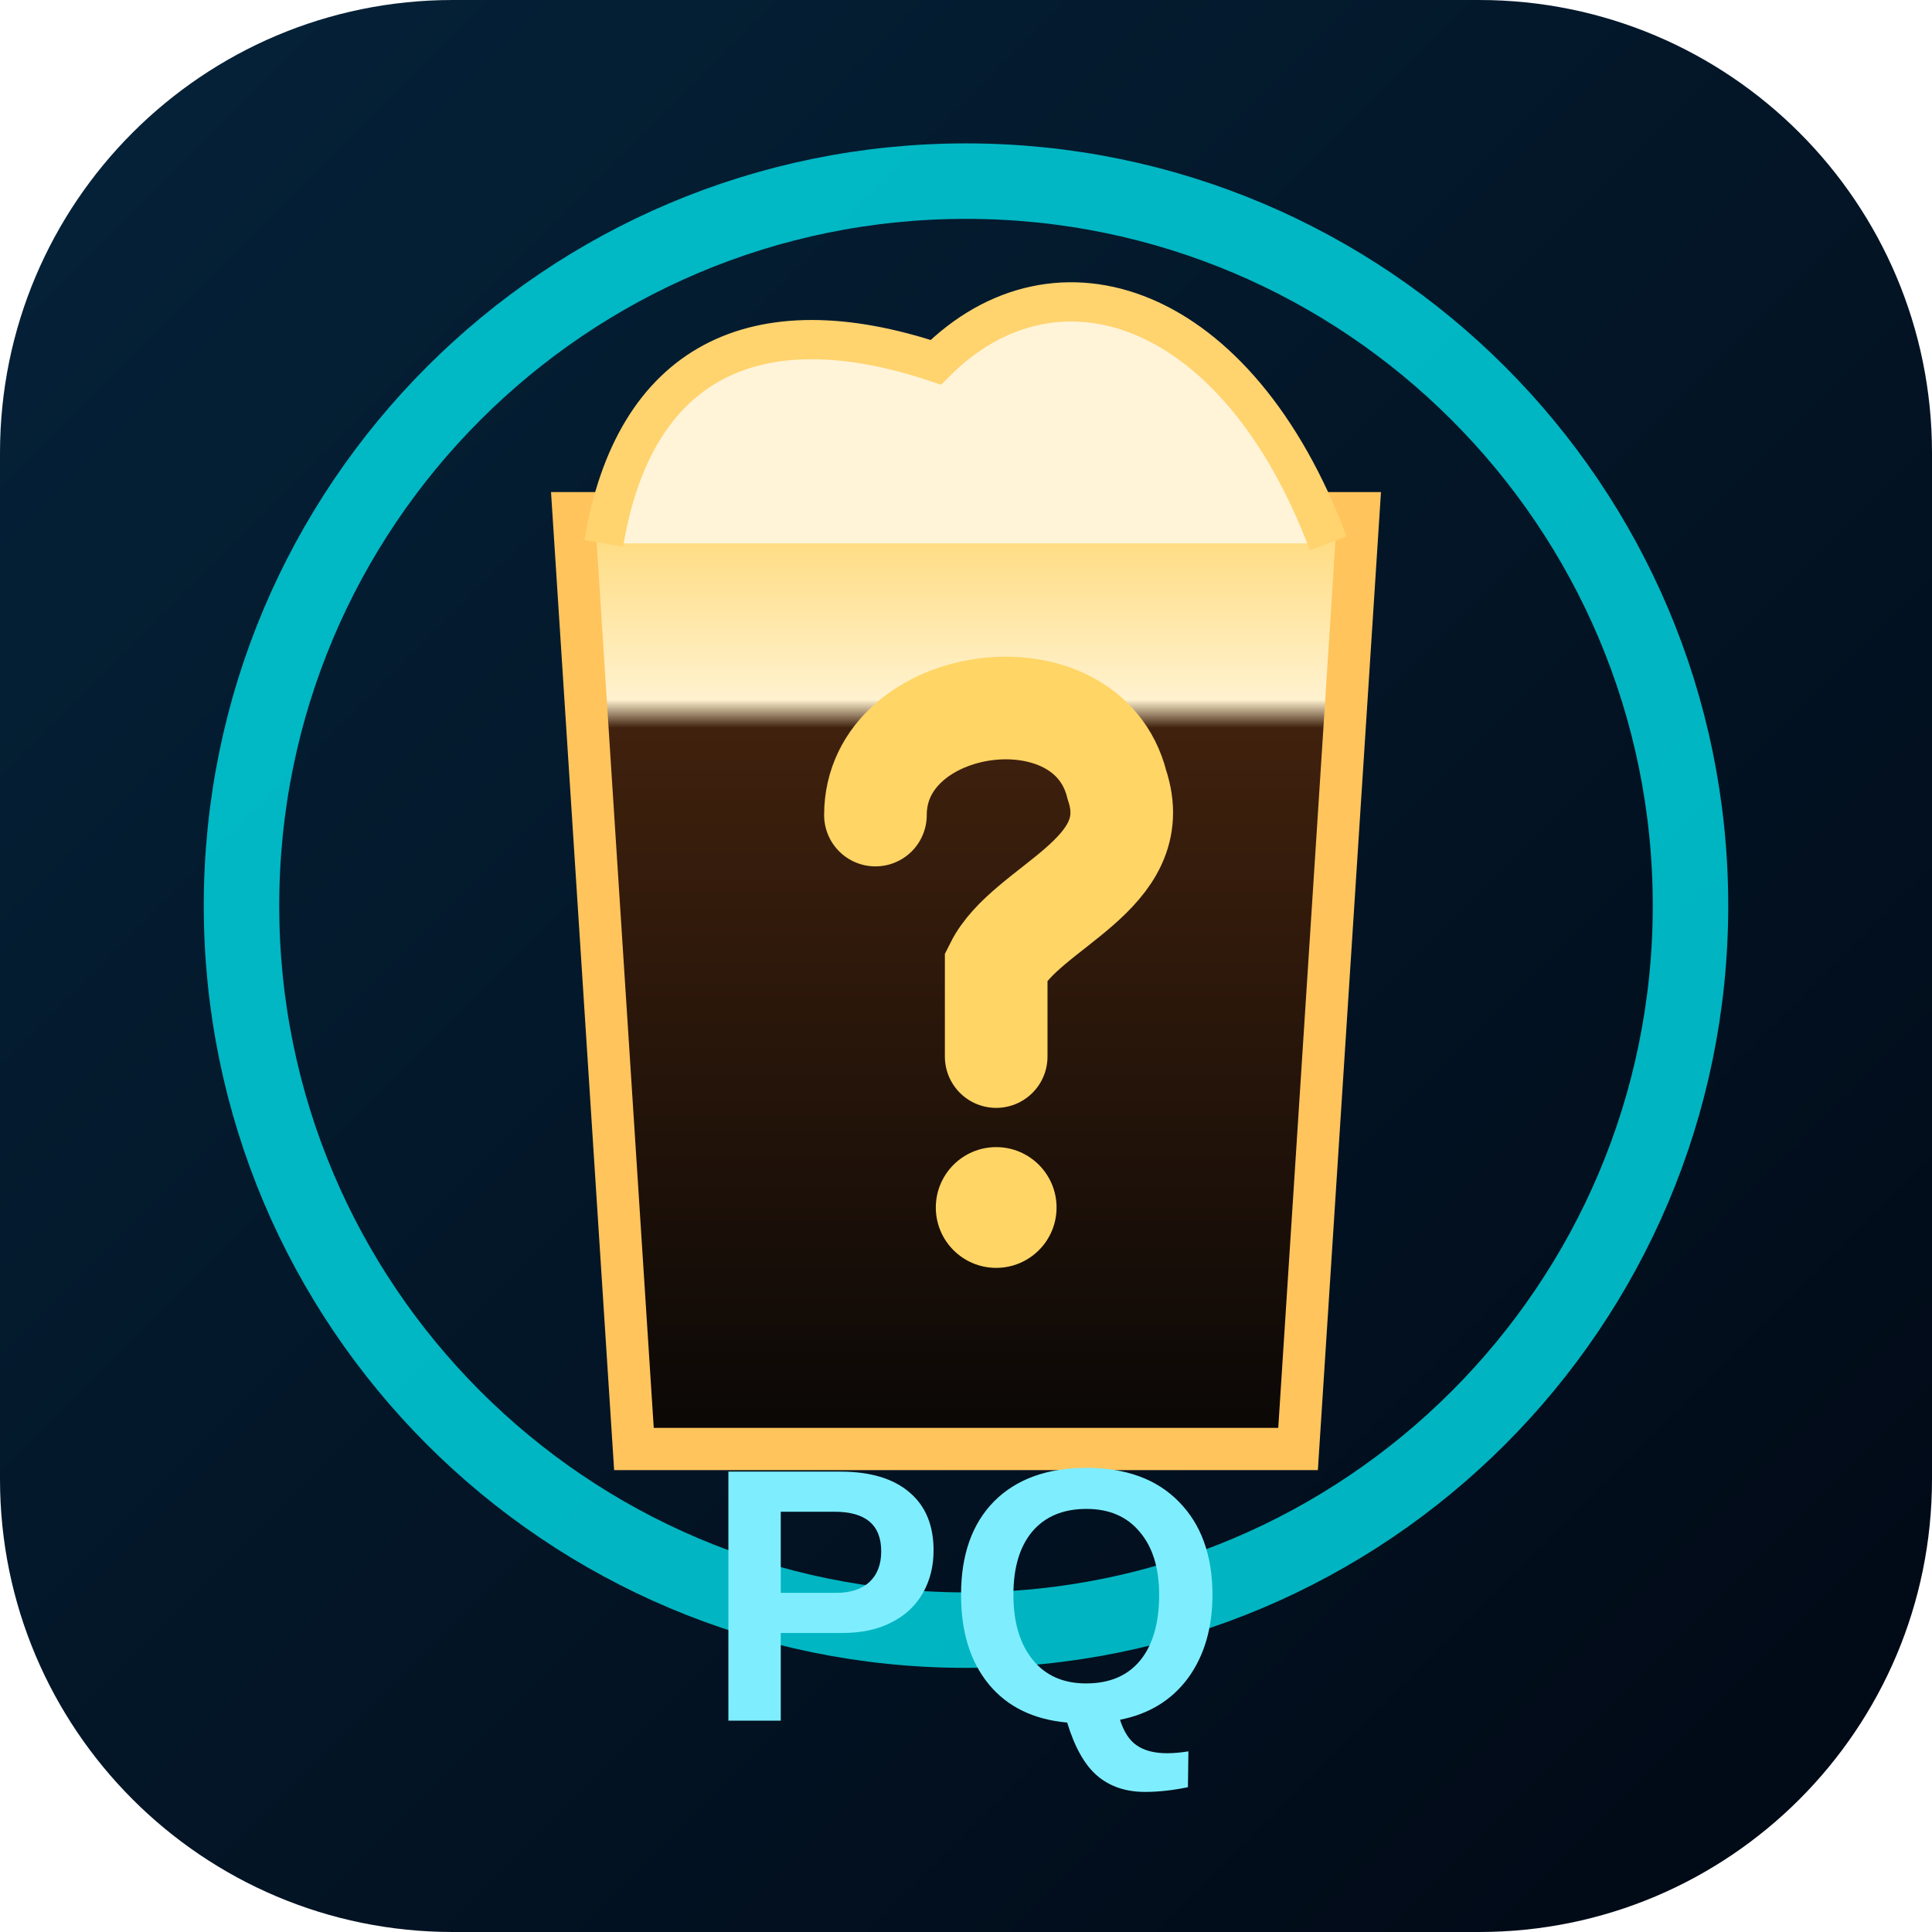
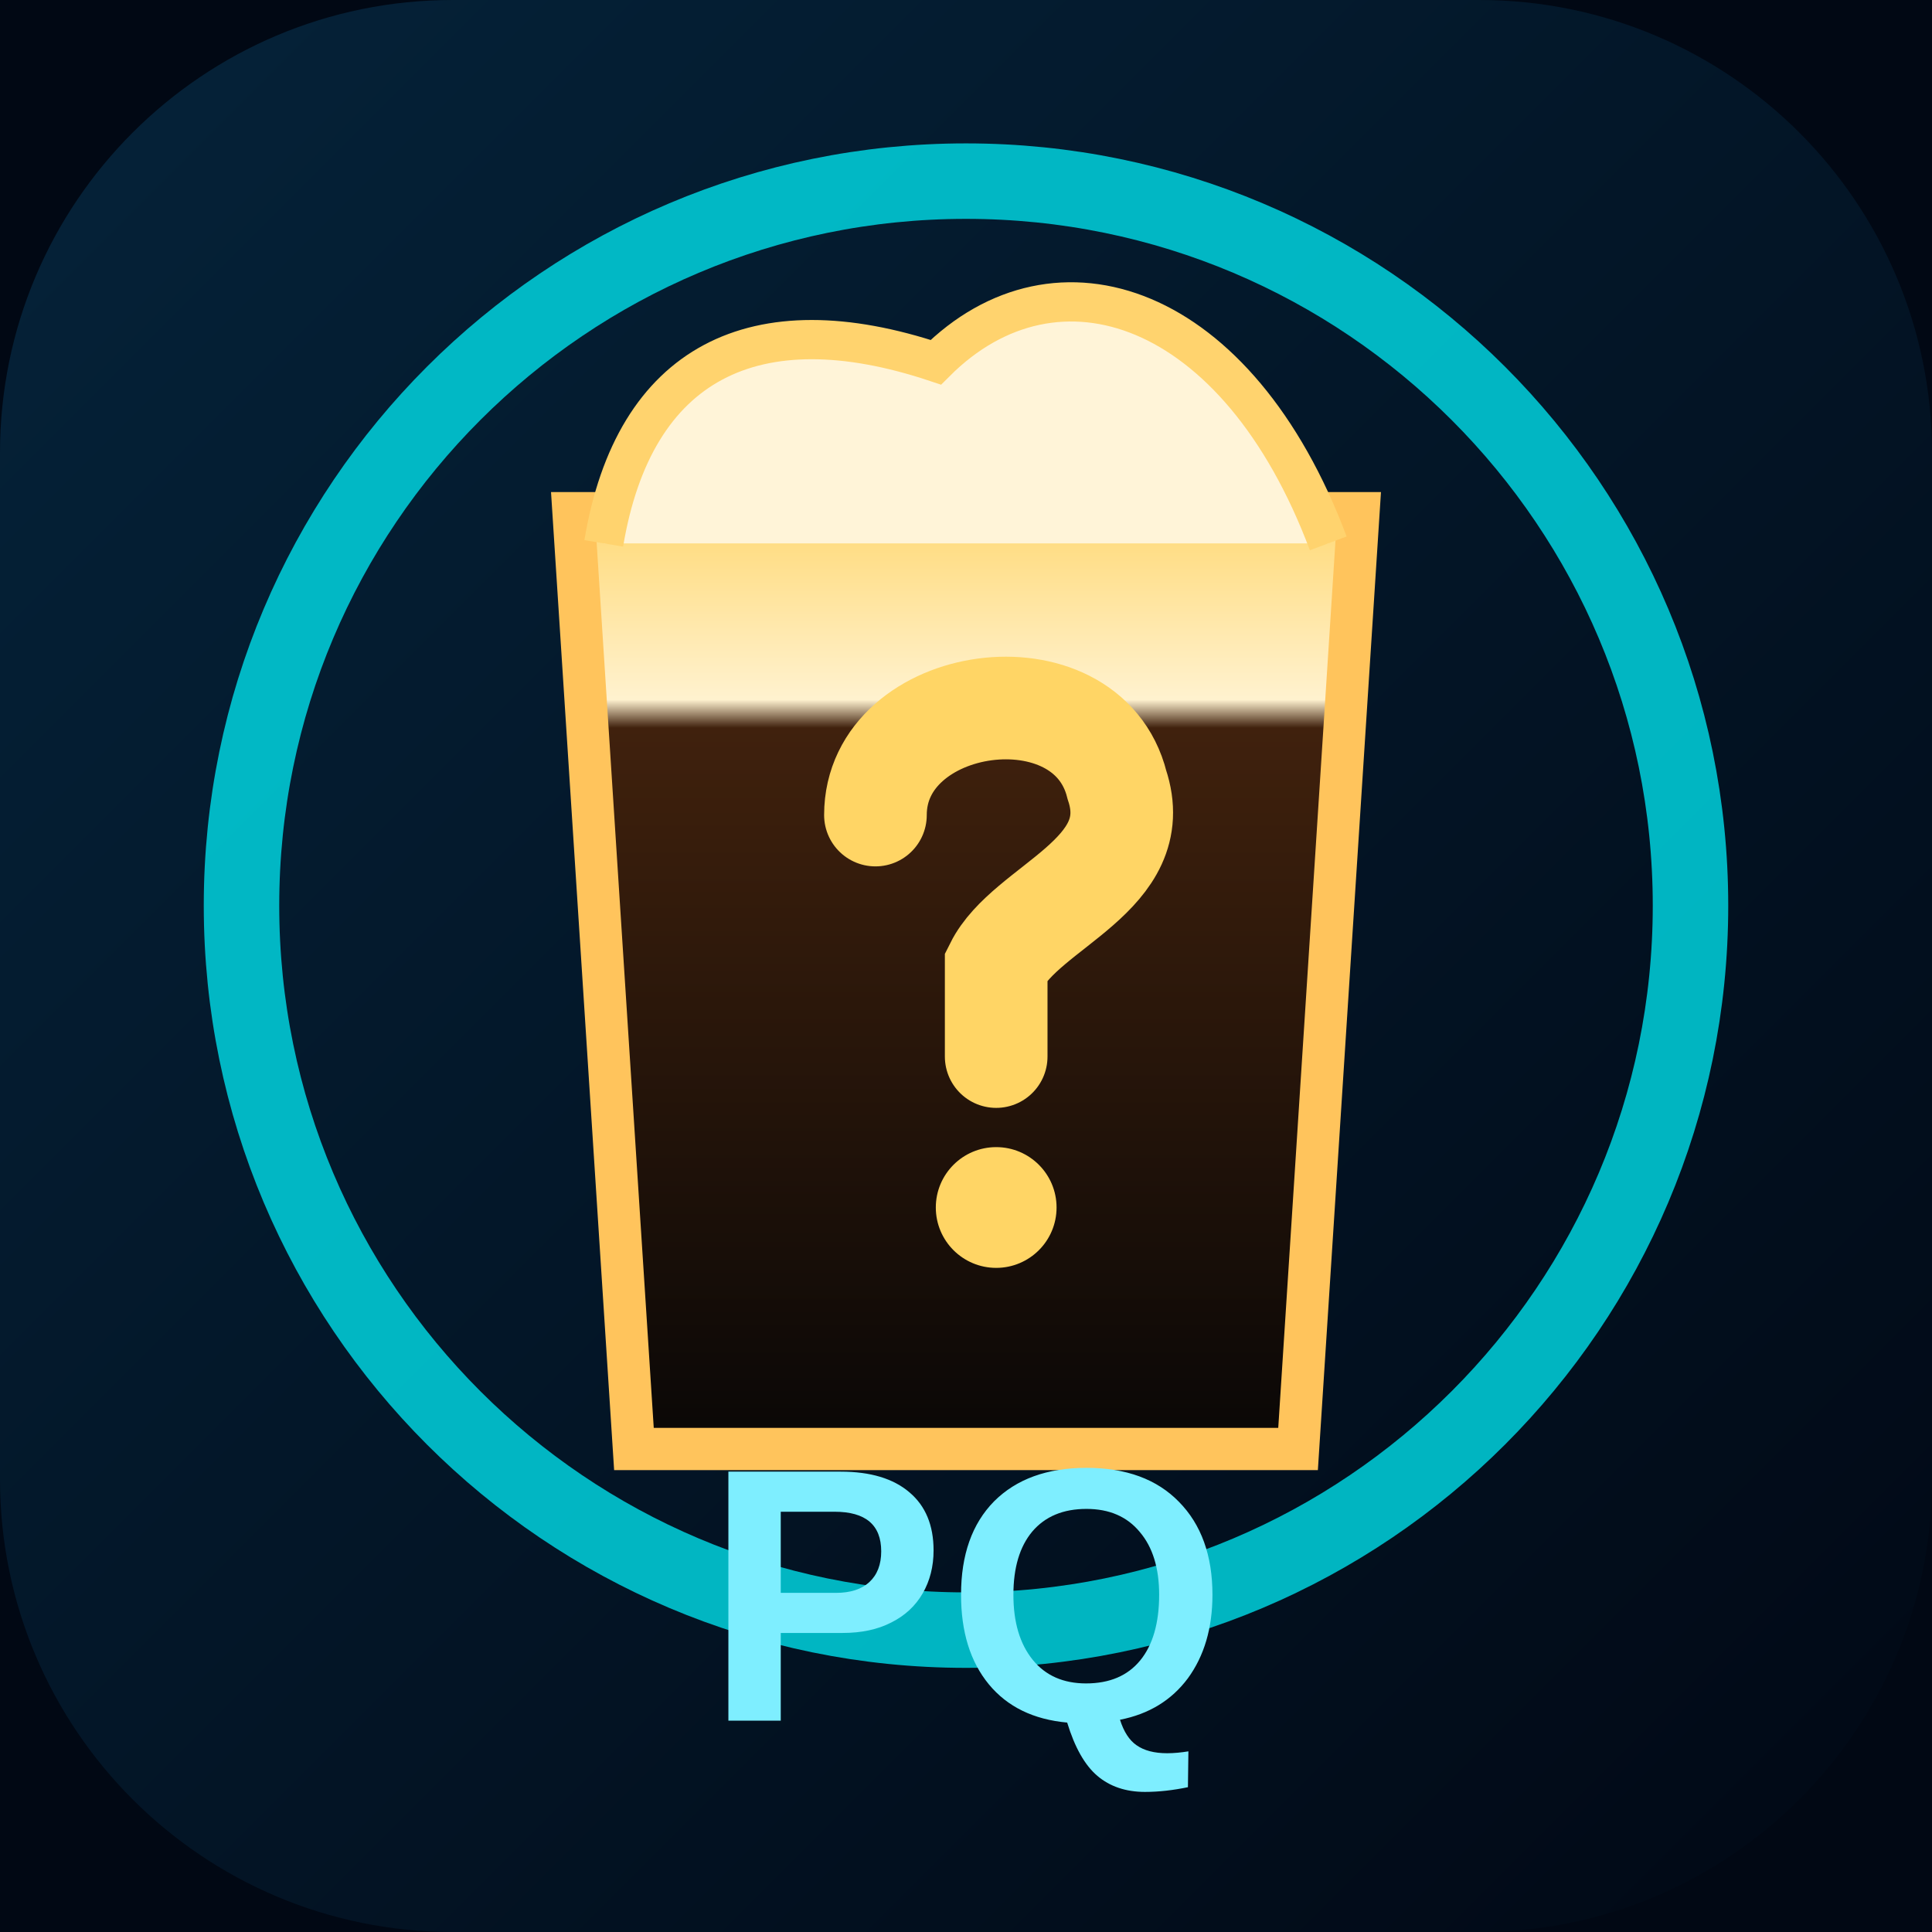
<svg xmlns="http://www.w3.org/2000/svg" viewBox="0 0 64 64">
  <defs>
    <linearGradient id="bg" x1="0" y1="0" x2="1" y2="1">
      <stop stop-color="#05233a" />
      <stop offset="1" stop-color="#010814" />
    </linearGradient>
    <linearGradient id="beer" x1="0" y1="0" x2="0" y2="1">
      <stop stop-color="#ffd976" />
      <stop offset=".2" stop-color="#fff2cf" />
      <stop offset=".23" stop-color="#40210d" />
      <stop offset="1" stop-color="#090706" />
    </linearGradient>
  </defs>
+   <rect width="64" height="64" fill="#010814" />
  <rect width="64" height="64" rx="15" fill="url(#bg)" />
  <circle cx="32" cy="30" r="24" fill="none" stroke="#00dfea" stroke-width="2.5" opacity=".8" />
  <path d="M19 17h26l-2 31H21z" fill="url(#beer)" stroke="#ffc45c" stroke-width="1.4" />
  <path d="M20 18c1-6 5-8 11-6 4-4 10-2 13 6" fill="#fff4d8" stroke="#ffd36e" stroke-width="1.3" />
  <path d="M29 27c0-4 7-5 8-1 1 3-3 4-4 6v3" fill="none" stroke="#ffd565" stroke-linecap="round" stroke-width="3.4" />
  <circle cx="33" cy="40" r="2" fill="#ffd565" />
  <text x="32" y="57" fill="#7eeeff" font-family="Arial,sans-serif" font-size="12" font-weight="700" text-anchor="middle">PQ</text>
</svg>
